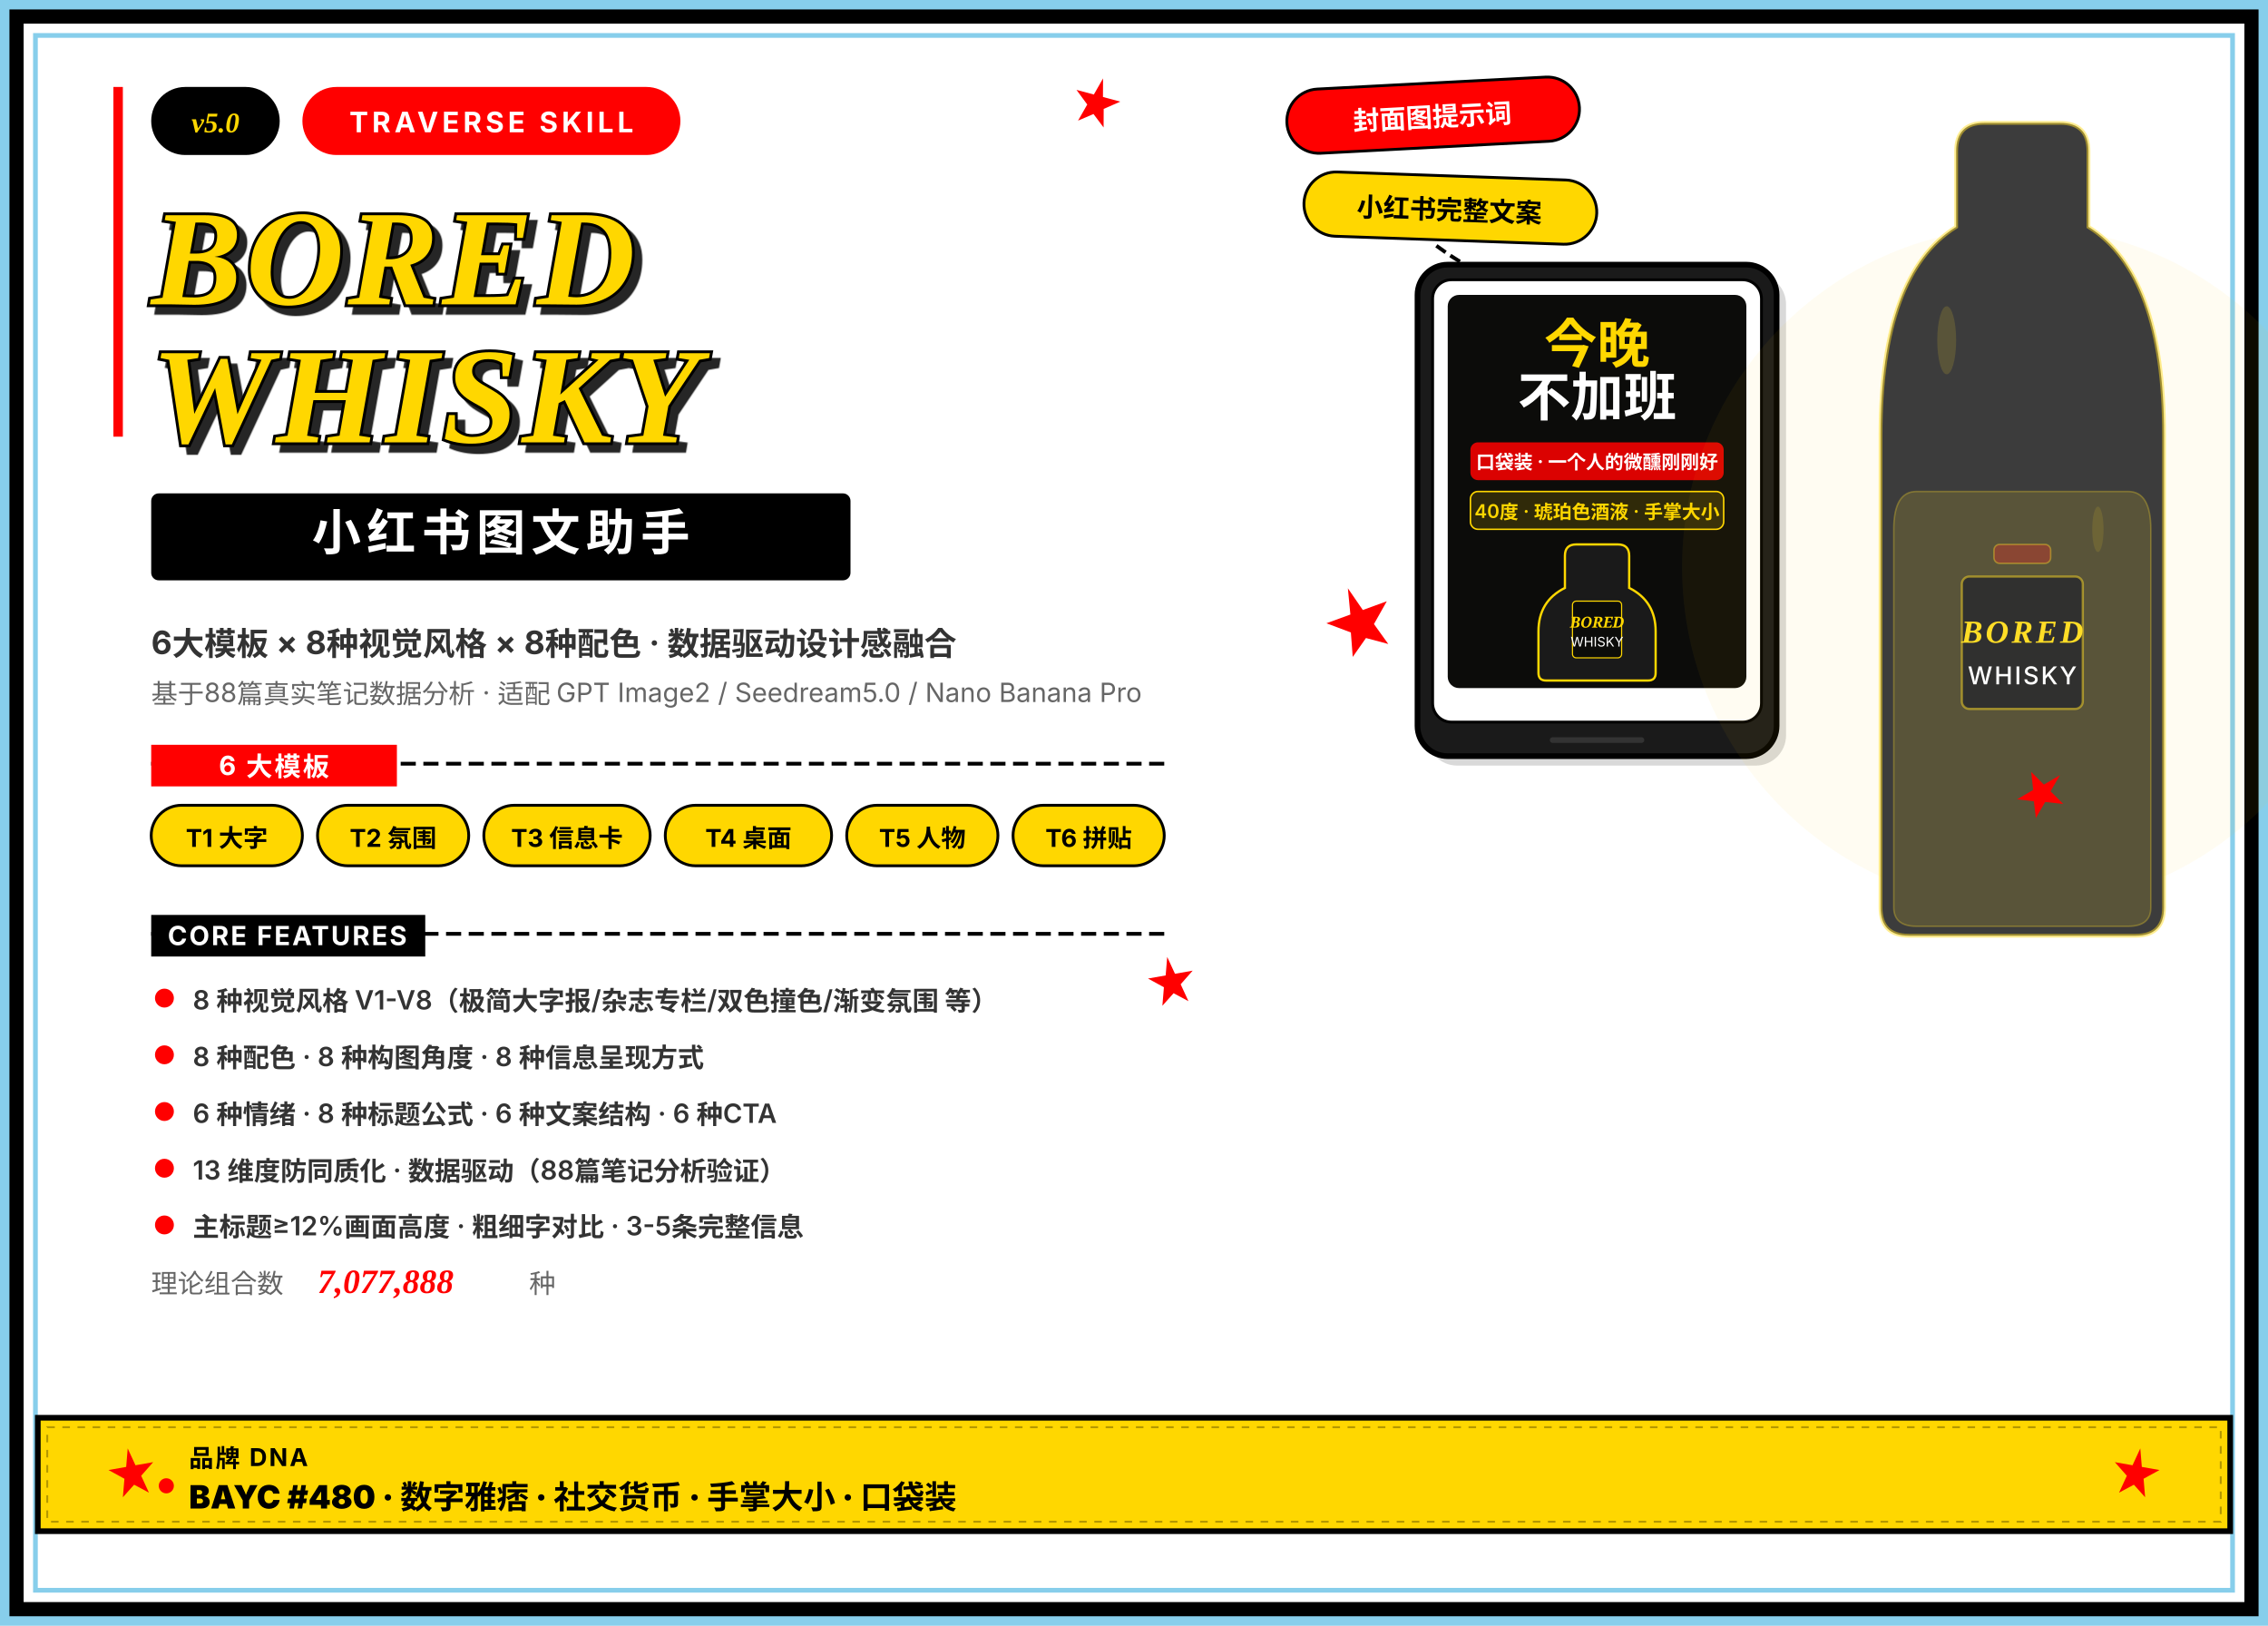
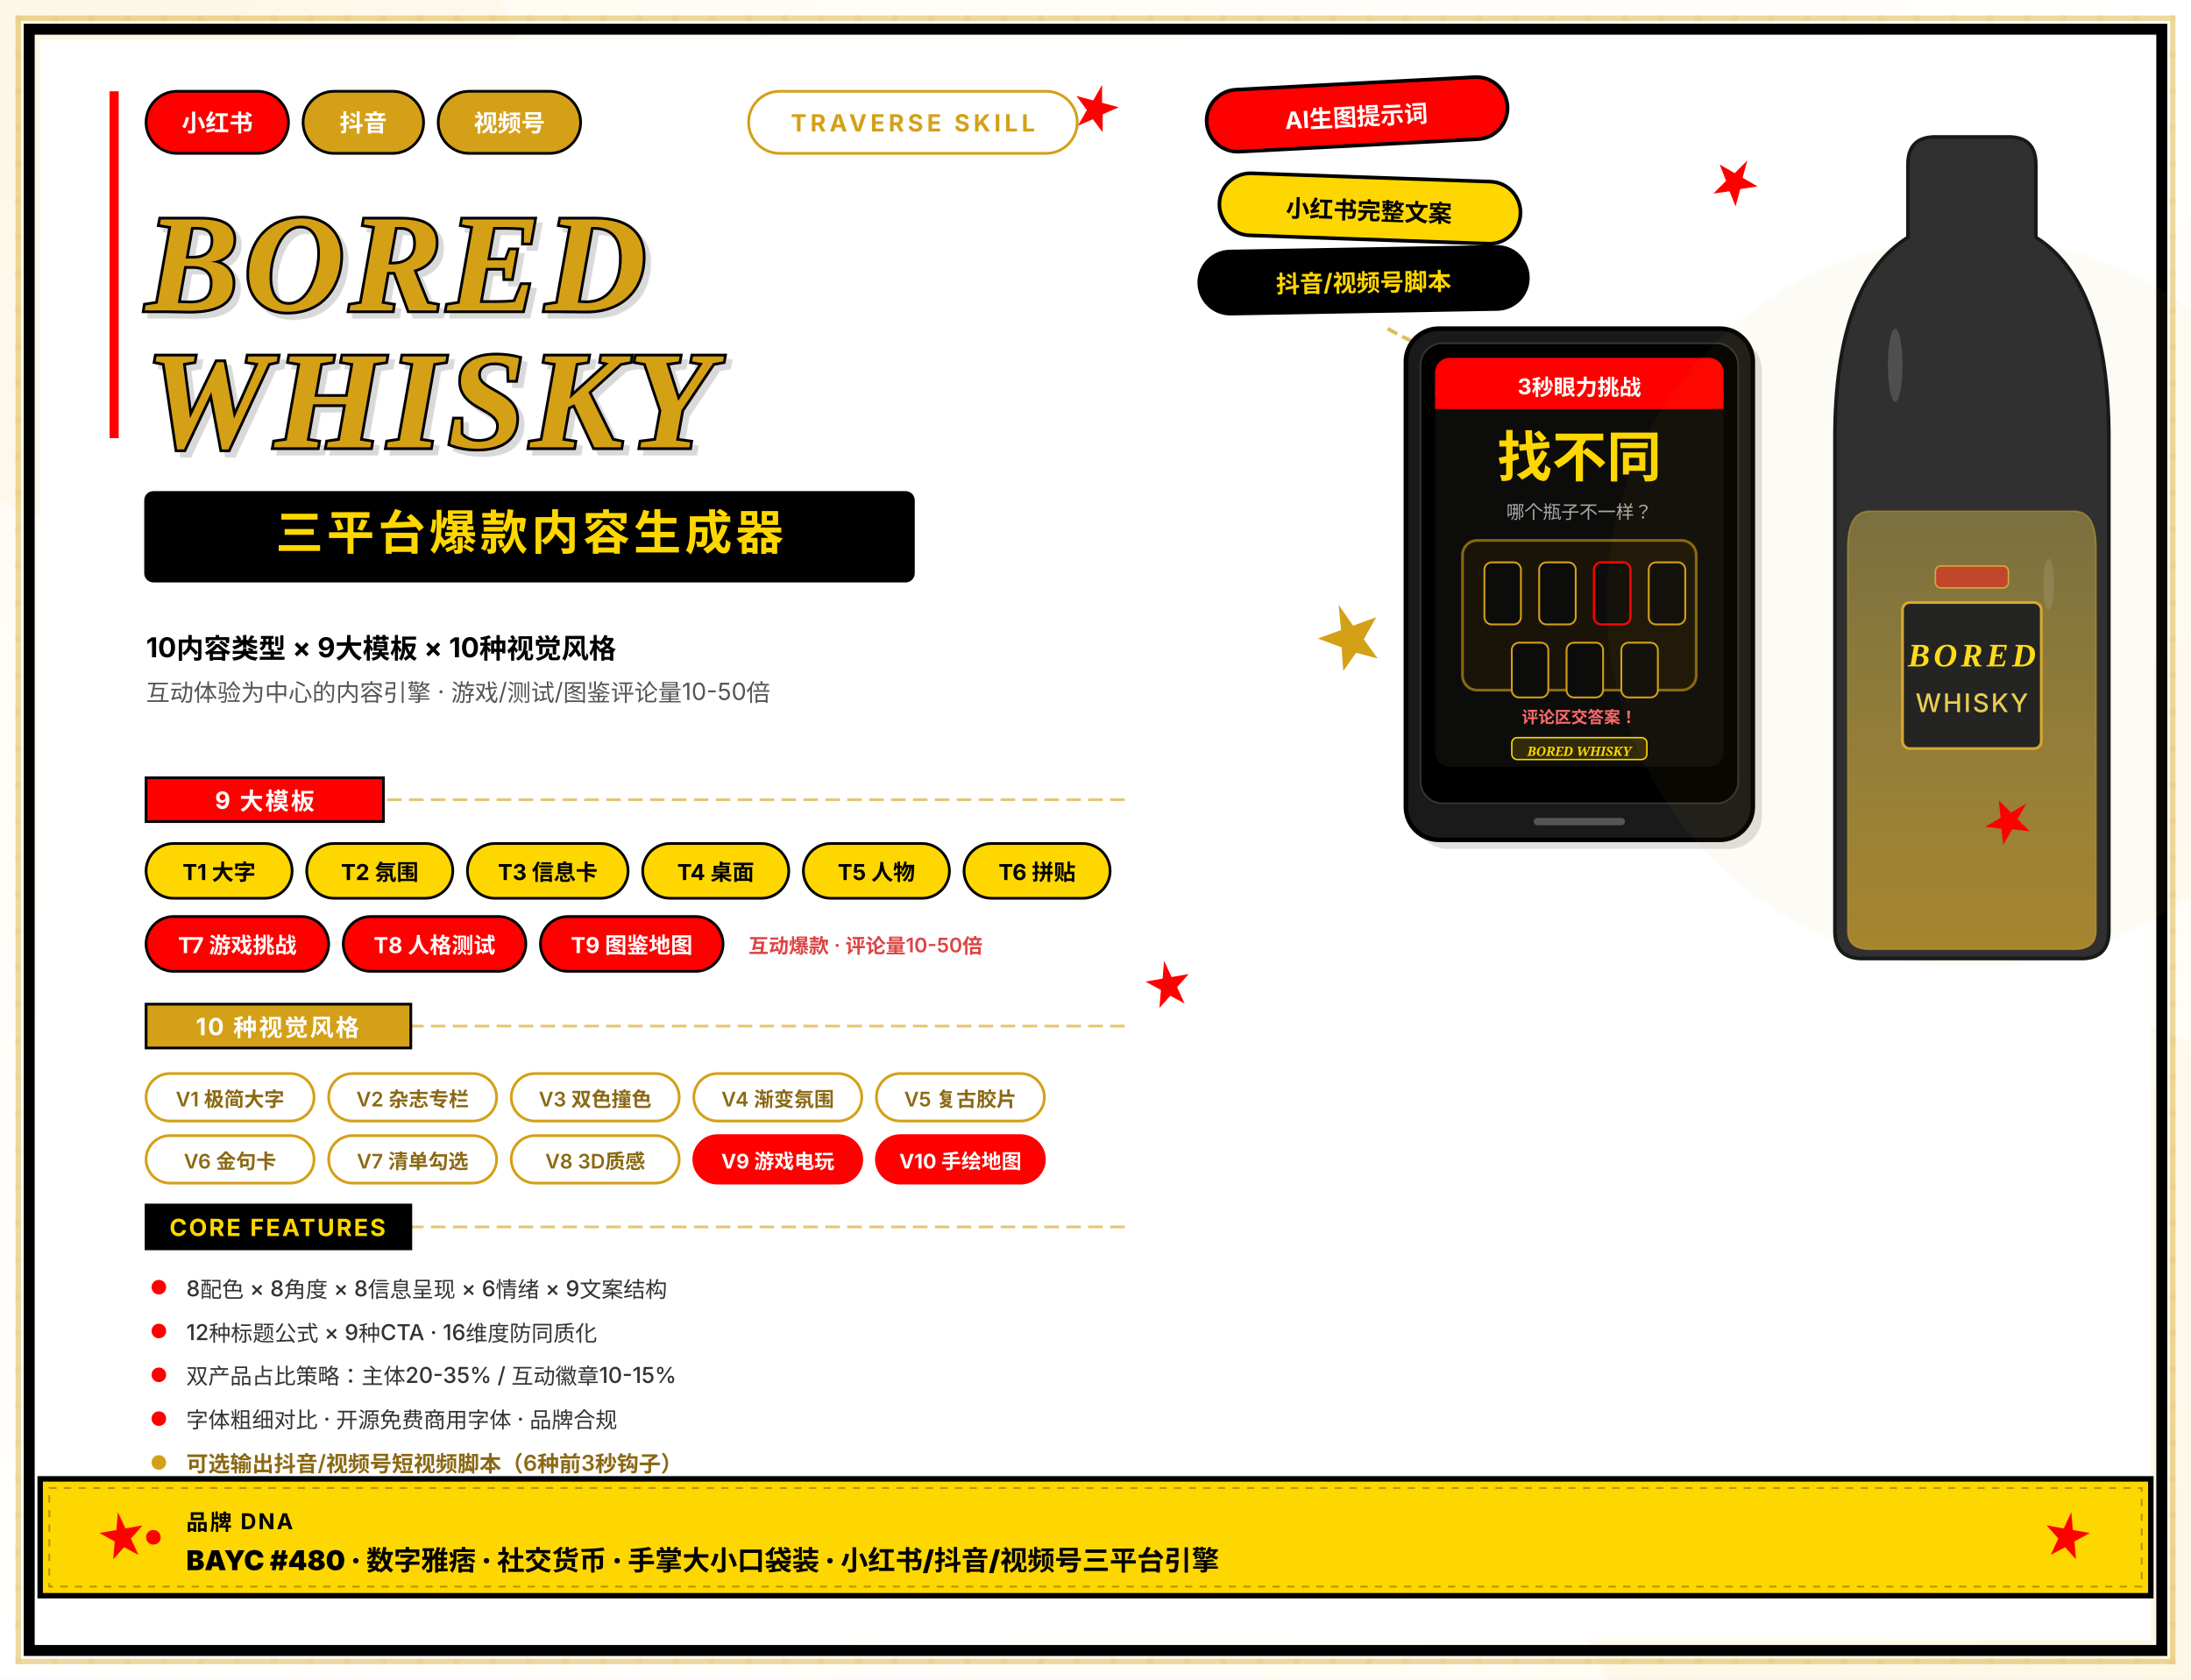
- <svg xmlns="http://www.w3.org/2000/svg" width="1200" height="860" viewBox="0 0 1200 860" role="img" aria-labelledby="title desc">
+ <svg xmlns="http://www.w3.org/2000/svg" width="1200" height="920" viewBox="0 0 1200 920" role="img" aria-labelledby="title desc">
  <defs>
    <pattern id="dots" x="0" y="0" width="20" height="20" patternUnits="userSpaceOnUse">
-       <circle cx="10" cy="10" r="3.5" fill="#000" opacity="0.1" />
+       <circle cx="10" cy="10" r="2" fill="#D4A017" opacity="0.1" />
    </pattern>
+     <linearGradient id="whisky-bg" x1="0%" y1="0%" x2="100%" y2="100%">
+       <stop offset="0%" stop-color="#FFFBF0" />
+       <stop offset="50%" stop-color="#fff" />
+       <stop offset="100%" stop-color="#FFFBF0" />
+     </linearGradient>
+     <linearGradient id="liquid" x1="0%" y1="0%" x2="0%" y2="100%">
+       <stop offset="0%" stop-color="#E8C840" stop-opacity="0.4" />
+       <stop offset="100%" stop-color="#D4A017" stop-opacity="0.7" />
+     </linearGradient>
    <filter id="comic-shadow" x="-10%" y="-10%" width="130%" height="130%">
-       <feDropShadow dx="4" dy="4" stdDeviation="0" flood-color="#000" flood-opacity="0.85" />
+       <feDropShadow dx="3" dy="3" stdDeviation="0" flood-color="#000" flood-opacity="0.15" />
    </filter>
    <path id="star-s" d="M0,-14 L2.5,-4.5 L12,-4.5 L4.5,1.5 L7,11 L0,5.5 L-7,11 L-4.5,1.5 L-12,-4.5 L-2.5,-4.5 Z" fill="#FF0000" />
-     <path id="star-l" d="M0,-20 L3.5,-6.5 L17,-6.5 L6.5,2.5 L10,15 L0,8 L-10,15 L-6.5,2.5 L-17,-6.5 L-3.5,-6.5 Z" fill="#FF0000" />
+     <path id="star-l" d="M0,-20 L3.5,-6.5 L17,-6.5 L6.5,2.5 L10,15 L0,8 L-10,15 L-6.5,2.5 L-17,-6.5 L-3.5,-6.5 Z" fill="#D4A017" />
  </defs>
-   <rect width="1200" height="860" fill="#87CEEB" />
-   <rect width="1200" height="860" fill="url(#dots)" />
-   <rect x="10" y="10" width="1180" height="840" rx="0" fill="none" stroke="#000" stroke-width="10" />
-   <rect x="15" y="15" width="1170" height="830" rx="0" fill="none" stroke="#fff" stroke-width="5" />
-   <rect x="20" y="20" width="1160" height="820" rx="0" fill="#fff" />
-   <g transform="translate(60, 46)">
-     <rect x="0" y="0" width="5" height="185" fill="#FF0000" />
-     <rect x="20" y="0" width="68" height="36" rx="18" fill="#000" />
-     <text x="54" y="24" font-family="Georgia, 'Times New Roman', serif" font-size="15" font-style="italic" font-weight="900" fill="#FFD700" text-anchor="middle">v5.0</text>
-     <rect x="100" y="0" width="200" height="36" rx="18" fill="#FF0000" />
-     <text x="200" y="24" font-family="-apple-system, BlinkMacSystemFont, PingFang SC, sans-serif" font-size="15" fill="#fff" text-anchor="middle" font-weight="700" letter-spacing="2">TRAVERSE SKILL</text>
+   <rect width="1200" height="920" fill="url(#whisky-bg)" />
+   <rect width="1200" height="920" fill="url(#dots)" />
+   <circle cx="100" cy="100" r="200" fill="#D4A017" opacity="0.05" />
+   <circle cx="1100" cy="800" r="250" fill="#D4A017" opacity="0.05" />
+   <rect x="10" y="10" width="1180" height="900" rx="0" fill="none" stroke="#D4A017" stroke-width="3" opacity="0.4" />
+   <rect x="16" y="16" width="1168" height="888" rx="0" fill="none" stroke="#000" stroke-width="6" />
+   <rect x="22" y="22" width="1156" height="876" rx="0" fill="#fff" />
+   <g transform="translate(60, 50)">
+     <rect x="0" y="0" width="5" height="190" fill="#FF0000" />
+     <rect x="20" y="0" width="78" height="34" rx="17" fill="#FF0000" stroke="#000" stroke-width="1.5" />
+     <text x="59" y="22" font-family="-apple-system, BlinkMacSystemFont, PingFang SC, sans-serif" font-size="13" fill="#fff" text-anchor="middle" font-weight="700">小红书</text>
+     <rect x="106" y="0" width="66" height="34" rx="17" fill="#D4A017" stroke="#000" stroke-width="1.5" />
+     <text x="139" y="22" font-family="-apple-system, BlinkMacSystemFont, PingFang SC, sans-serif" font-size="13" fill="#fff" text-anchor="middle" font-weight="700">抖音</text>
+     <rect x="180" y="0" width="78" height="34" rx="17" fill="#D4A017" stroke="#000" stroke-width="1.5" />
+     <text x="219" y="22" font-family="-apple-system, BlinkMacSystemFont, PingFang SC, sans-serif" font-size="13" fill="#fff" text-anchor="middle" font-weight="700">视频号</text>
+     <rect x="350" y="0" width="180" height="34" rx="17" fill="none" stroke="#D4A017" stroke-width="1.5" />
+     <text x="440" y="22" font-family="-apple-system, BlinkMacSystemFont, PingFang SC, sans-serif" font-size="13" fill="#D4A017" text-anchor="middle" font-weight="700" letter-spacing="2">TRAVERSE SKILL</text>
    <g filter="url(#comic-shadow)">
-       <text x="20" y="115" font-family="Georgia, 'Times New Roman', serif" font-size="72" font-style="italic" font-weight="900" fill="#FFD700" stroke="#000" stroke-width="3" paint-order="stroke" letter-spacing="2">BORED</text>
-       <text x="20" y="188" font-family="Georgia, 'Times New Roman', serif" font-size="72" font-style="italic" font-weight="900" fill="#FFD700" stroke="#000" stroke-width="3" paint-order="stroke" letter-spacing="2">WHISKY</text>
+       <text x="20" y="120" font-family="Georgia, 'Times New Roman', serif" font-size="76" font-style="italic" font-weight="900" fill="#D4A017" stroke="#000" stroke-width="3" paint-order="stroke" letter-spacing="3">BORED</text>
+       <text x="20" y="195" font-family="Georgia, 'Times New Roman', serif" font-size="76" font-style="italic" font-weight="900" fill="#D4A017" stroke="#000" stroke-width="3" paint-order="stroke" letter-spacing="3">WHISKY</text>
    </g>
-     <rect x="20" y="215" width="370" height="46" rx="4" fill="#000" />
-     <text x="205" y="245" font-family="-apple-system, BlinkMacSystemFont, PingFang SC, sans-serif" font-size="26" fill="#fff" text-anchor="middle" font-weight="700" letter-spacing="3">小红书图文助手</text>
-     <text x="20" y="300" font-family="-apple-system, BlinkMacSystemFont, PingFang SC, sans-serif" font-size="17" fill="#333" font-weight="700">6大模板 × 8种视觉风格 × 8种配色 · 数据驱动设计感融合</text>
-     <text x="20" y="326" font-family="-apple-system, BlinkMacSystemFont, PingFang SC, sans-serif" font-size="14" fill="#666">基于88篇真实笔记数据分析 · 适配 GPT Image2 / Seedream5.0 / Nano Banana Pro</text>
-     <line x1="20" y1="358" x2="560" y2="358" stroke="#000" stroke-width="2" stroke-dasharray="8 4" />
-     <rect x="20" y="348" width="130" height="22" fill="#FF0000" />
-     <text x="85" y="364" font-family="-apple-system, BlinkMacSystemFont, PingFang SC, sans-serif" font-size="14" fill="#fff" text-anchor="middle" font-weight="700" letter-spacing="1">6 大模板</text>
-     <g transform="translate(20, 380)">
-       <rect x="0" y="0" width="80" height="32" rx="16" fill="#FFD700" stroke="#000" stroke-width="1.5" />
-       <text x="40" y="22" font-family="-apple-system, BlinkMacSystemFont, PingFang SC, sans-serif" font-size="13" fill="#000" text-anchor="middle" font-weight="700">T1 大字</text>
-       <rect x="88" y="0" width="80" height="32" rx="16" fill="#FFD700" stroke="#000" stroke-width="1.5" />
-       <text x="128" y="22" font-family="-apple-system, BlinkMacSystemFont, PingFang SC, sans-serif" font-size="13" fill="#000" text-anchor="middle" font-weight="700">T2 氛围</text>
-       <rect x="176" y="0" width="88" height="32" rx="16" fill="#FFD700" stroke="#000" stroke-width="1.5" />
-       <text x="220" y="22" font-family="-apple-system, BlinkMacSystemFont, PingFang SC, sans-serif" font-size="13" fill="#000" text-anchor="middle" font-weight="700">T3 信息卡</text>
-       <rect x="272" y="0" width="88" height="32" rx="16" fill="#FFD700" stroke="#000" stroke-width="1.5" />
-       <text x="316" y="22" font-family="-apple-system, BlinkMacSystemFont, PingFang SC, sans-serif" font-size="13" fill="#000" text-anchor="middle" font-weight="700">T4 桌面</text>
-       <rect x="368" y="0" width="80" height="32" rx="16" fill="#FFD700" stroke="#000" stroke-width="1.5" />
-       <text x="408" y="22" font-family="-apple-system, BlinkMacSystemFont, PingFang SC, sans-serif" font-size="13" fill="#000" text-anchor="middle" font-weight="700">T5 人物</text>
-       <rect x="456" y="0" width="80" height="32" rx="16" fill="#FFD700" stroke="#000" stroke-width="1.5" />
-       <text x="496" y="22" font-family="-apple-system, BlinkMacSystemFont, PingFang SC, sans-serif" font-size="13" fill="#000" text-anchor="middle" font-weight="700">T6 拼贴</text>
+     <rect x="20" y="220" width="420" height="48" rx="4" fill="#000" stroke="#000" stroke-width="2" />
+     <text x="230" y="251" font-family="-apple-system, BlinkMacSystemFont, PingFang SC, sans-serif" font-size="26" fill="#FFD700" text-anchor="middle" font-weight="900" letter-spacing="2">三平台爆款内容生成器</text>
+     <text x="20" y="310" font-family="-apple-system, BlinkMacSystemFont, PingFang SC, sans-serif" font-size="15" fill="#000" font-weight="700">10内容类型 × 9大模板 × 10种视觉风格</text>
+     <text x="20" y="334" font-family="-apple-system, BlinkMacSystemFont, PingFang SC, sans-serif" font-size="13" fill="#555">互动体验为中心的内容引擎 · 游戏/测试/图鉴评论量10-50倍</text>
+     <line x1="20" y1="388" x2="560" y2="388" stroke="#D4A017" stroke-width="1.5" stroke-dasharray="8 4" opacity="0.6" />
+     <rect x="20" y="376" width="130" height="24" fill="#FF0000" stroke="#000" stroke-width="1.5" />
+     <text x="85" y="393" font-family="-apple-system, BlinkMacSystemFont, PingFang SC, sans-serif" font-size="13" fill="#fff" text-anchor="middle" font-weight="700" letter-spacing="1">9 大模板</text>
+     <g transform="translate(20, 412)">
+       <rect x="0" y="0" width="80" height="30" rx="15" fill="#FFD700" stroke="#000" stroke-width="1.5" />
+       <text x="40" y="20" font-family="-apple-system, BlinkMacSystemFont, PingFang SC, sans-serif" font-size="12" fill="#000" text-anchor="middle" font-weight="700">T1 大字</text>
+       <rect x="88" y="0" width="80" height="30" rx="15" fill="#FFD700" stroke="#000" stroke-width="1.5" />
+       <text x="128" y="20" font-family="-apple-system, BlinkMacSystemFont, PingFang SC, sans-serif" font-size="12" fill="#000" text-anchor="middle" font-weight="700">T2 氛围</text>
+       <rect x="176" y="0" width="88" height="30" rx="15" fill="#FFD700" stroke="#000" stroke-width="1.5" />
+       <text x="220" y="20" font-family="-apple-system, BlinkMacSystemFont, PingFang SC, sans-serif" font-size="12" fill="#000" text-anchor="middle" font-weight="700">T3 信息卡</text>
+       <rect x="272" y="0" width="80" height="30" rx="15" fill="#FFD700" stroke="#000" stroke-width="1.5" />
+       <text x="312" y="20" font-family="-apple-system, BlinkMacSystemFont, PingFang SC, sans-serif" font-size="12" fill="#000" text-anchor="middle" font-weight="700">T4 桌面</text>
+       <rect x="360" y="0" width="80" height="30" rx="15" fill="#FFD700" stroke="#000" stroke-width="1.5" />
+       <text x="400" y="20" font-family="-apple-system, BlinkMacSystemFont, PingFang SC, sans-serif" font-size="12" fill="#000" text-anchor="middle" font-weight="700">T5 人物</text>
+       <rect x="448" y="0" width="80" height="30" rx="15" fill="#FFD700" stroke="#000" stroke-width="1.5" />
+       <text x="488" y="20" font-family="-apple-system, BlinkMacSystemFont, PingFang SC, sans-serif" font-size="12" fill="#000" text-anchor="middle" font-weight="700">T6 拼贴</text>
    </g>
-     <line x1="20" y1="448" x2="560" y2="448" stroke="#000" stroke-width="2" stroke-dasharray="8 4" />
-     <rect x="20" y="438" width="145" height="22" fill="#000" />
-     <text x="92" y="454" font-family="-apple-system, BlinkMacSystemFont, PingFang SC, sans-serif" font-size="14" fill="#fff" text-anchor="middle" font-weight="700" letter-spacing="1">CORE FEATURES</text>
-     <g transform="translate(20, 475)">
-       <circle cx="7" cy="7" r="5" fill="#FF0000" />
-       <text x="22" y="13" font-family="-apple-system, BlinkMacSystemFont, PingFang SC, sans-serif" font-size="14" fill="#333" font-weight="600">8 种视觉风格 V1-V8（极简大字报/杂志专栏/双色撞色/渐变氛围 等）</text>
-       <circle cx="7" cy="37" r="5" fill="#FF0000" />
-       <text x="22" y="43" font-family="-apple-system, BlinkMacSystemFont, PingFang SC, sans-serif" font-size="14" fill="#333" font-weight="600">8 种配色 · 8 种构图角度 · 8 种信息呈现方式</text>
-       <circle cx="7" cy="67" r="5" fill="#FF0000" />
-       <text x="22" y="73" font-family="-apple-system, BlinkMacSystemFont, PingFang SC, sans-serif" font-size="14" fill="#333" font-weight="600">6 种情绪 · 8 种标题公式 · 6 种文案结构 · 6 种CTA</text>
-       <circle cx="7" cy="97" r="5" fill="#FF0000" />
-       <text x="22" y="103" font-family="-apple-system, BlinkMacSystemFont, PingFang SC, sans-serif" font-size="14" fill="#333" font-weight="600">13 维度防同质化 · 数据驱动（88篇笔记分析验证）</text>
-       <circle cx="7" cy="127" r="5" fill="#FF0000" />
-       <text x="22" y="133" font-family="-apple-system, BlinkMacSystemFont, PingFang SC, sans-serif" font-size="14" fill="#333" font-weight="600">主标题≥12%画面高度 · 粗细字对比 · 3-5条完整信息</text>
+     <g transform="translate(20, 452)">
+       <rect x="0" y="0" width="100" height="30" rx="15" fill="#FF0000" stroke="#000" stroke-width="1.5" />
+       <text x="50" y="20" font-family="-apple-system, BlinkMacSystemFont, PingFang SC, sans-serif" font-size="12" fill="#fff" text-anchor="middle" font-weight="700">T7 游戏挑战</text>
+       <rect x="108" y="0" width="100" height="30" rx="15" fill="#FF0000" stroke="#000" stroke-width="1.5" />
+       <text x="158" y="20" font-family="-apple-system, BlinkMacSystemFont, PingFang SC, sans-serif" font-size="12" fill="#fff" text-anchor="middle" font-weight="700">T8 人格测试</text>
+       <rect x="216" y="0" width="100" height="30" rx="15" fill="#FF0000" stroke="#000" stroke-width="1.5" />
+       <text x="266" y="20" font-family="-apple-system, BlinkMacSystemFont, PingFang SC, sans-serif" font-size="12" fill="#fff" text-anchor="middle" font-weight="700">T9 图鉴地图</text>
+       <text x="330" y="20" font-family="-apple-system, BlinkMacSystemFont, PingFang SC, sans-serif" font-size="11" fill="#D44" font-weight="600">互动爆款 · 评论量10-50倍</text>
    </g>
-     <g transform="translate(20, 638)">
-       <text x="0" y="0" font-family="-apple-system, BlinkMacSystemFont, PingFang SC, sans-serif" font-size="14" fill="#666" font-weight="500">理论组合数</text>
-       <text x="88" y="0" font-family="Georgia, 'Times New Roman', serif" font-size="18" font-style="italic" font-weight="900" fill="#FF0000">7,077,888</text>
-       <text x="200" y="0" font-family="-apple-system, BlinkMacSystemFont, PingFang SC, sans-serif" font-size="14" fill="#666" font-weight="500">种</text>
+     <line x1="20" y1="512" x2="560" y2="512" stroke="#D4A017" stroke-width="1.5" stroke-dasharray="8 4" opacity="0.6" />
+     <rect x="20" y="500" width="145" height="24" fill="#D4A017" stroke="#000" stroke-width="1.5" />
+     <text x="92" y="517" font-family="-apple-system, BlinkMacSystemFont, PingFang SC, sans-serif" font-size="13" fill="#fff" text-anchor="middle" font-weight="700" letter-spacing="1">10 种视觉风格</text>
+     <g transform="translate(20, 538)">
+       <rect x="0" y="0" width="92" height="26" rx="13" fill="#fff" stroke="#D4A017" stroke-width="1.5" />
+       <text x="46" y="18" font-family="-apple-system, sans-serif" font-size="11" fill="#8B6914" text-anchor="middle" font-weight="600">V1 极简大字</text>
+       <rect x="100" y="0" width="92" height="26" rx="13" fill="#fff" stroke="#D4A017" stroke-width="1.5" />
+       <text x="146" y="18" font-family="-apple-system, sans-serif" font-size="11" fill="#8B6914" text-anchor="middle" font-weight="600">V2 杂志专栏</text>
+       <rect x="200" y="0" width="92" height="26" rx="13" fill="#fff" stroke="#D4A017" stroke-width="1.5" />
+       <text x="246" y="18" font-family="-apple-system, sans-serif" font-size="11" fill="#8B6914" text-anchor="middle" font-weight="600">V3 双色撞色</text>
+       <rect x="300" y="0" width="92" height="26" rx="13" fill="#fff" stroke="#D4A017" stroke-width="1.5" />
+       <text x="346" y="18" font-family="-apple-system, sans-serif" font-size="11" fill="#8B6914" text-anchor="middle" font-weight="600">V4 渐变氛围</text>
+       <rect x="400" y="0" width="92" height="26" rx="13" fill="#fff" stroke="#D4A017" stroke-width="1.5" />
+       <text x="446" y="18" font-family="-apple-system, sans-serif" font-size="11" fill="#8B6914" text-anchor="middle" font-weight="600">V5 复古胶片</text>
+       <rect x="0" y="34" width="92" height="26" rx="13" fill="#fff" stroke="#D4A017" stroke-width="1.5" />
+       <text x="46" y="52" font-family="-apple-system, sans-serif" font-size="11" fill="#8B6914" text-anchor="middle" font-weight="600">V6 金句卡</text>
+       <rect x="100" y="34" width="92" height="26" rx="13" fill="#fff" stroke="#D4A017" stroke-width="1.5" />
+       <text x="146" y="52" font-family="-apple-system, sans-serif" font-size="11" fill="#8B6914" text-anchor="middle" font-weight="600">V7 清单勾选</text>
+       <rect x="200" y="34" width="92" height="26" rx="13" fill="#fff" stroke="#D4A017" stroke-width="1.5" />
+       <text x="246" y="52" font-family="-apple-system, sans-serif" font-size="11" fill="#8B6914" text-anchor="middle" font-weight="600">V8 3D质感</text>
+       <rect x="300" y="34" width="92" height="26" rx="13" fill="#FF0000" stroke="#FF0000" stroke-width="1.5" />
+       <text x="346" y="52" font-family="-apple-system, sans-serif" font-size="11" fill="#fff" text-anchor="middle" font-weight="700">V9 游戏电玩</text>
+       <rect x="400" y="34" width="92" height="26" rx="13" fill="#FF0000" stroke="#FF0000" stroke-width="1.5" />
+       <text x="446" y="52" font-family="-apple-system, sans-serif" font-size="11" fill="#fff" text-anchor="middle" font-weight="700">V10 手绘地图</text>
+     </g>
+     <line x1="20" y1="622" x2="560" y2="622" stroke="#D4A017" stroke-width="1.5" stroke-dasharray="8 4" opacity="0.6" />
+     <rect x="20" y="610" width="145" height="24" fill="#000" stroke="#000" stroke-width="1.5" />
+     <text x="92" y="627" font-family="-apple-system, BlinkMacSystemFont, PingFang SC, sans-serif" font-size="13" fill="#FFD700" text-anchor="middle" font-weight="700" letter-spacing="1">CORE FEATURES</text>
+     <g transform="translate(20, 648)">
+       <circle cx="7" cy="7" r="4" fill="#FF0000" />
+       <text x="22" y="12" font-family="-apple-system, BlinkMacSystemFont, PingFang SC, sans-serif" font-size="12" fill="#333" font-weight="500">8配色 × 8角度 × 8信息呈现 × 6情绪 × 9文案结构</text>
+       <circle cx="7" cy="31" r="4" fill="#FF0000" />
+       <text x="22" y="36" font-family="-apple-system, BlinkMacSystemFont, PingFang SC, sans-serif" font-size="12" fill="#333" font-weight="500">12种标题公式 × 9种CTA · 16维度防同质化</text>
+       <circle cx="7" cy="55" r="4" fill="#FF0000" />
+       <text x="22" y="60" font-family="-apple-system, BlinkMacSystemFont, PingFang SC, sans-serif" font-size="12" fill="#333" font-weight="500">双产品占比策略：主体20-35% / 互动徽章10-15%</text>
+       <circle cx="7" cy="79" r="4" fill="#FF0000" />
+       <text x="22" y="84" font-family="-apple-system, BlinkMacSystemFont, PingFang SC, sans-serif" font-size="12" fill="#333" font-weight="500">字体粗细对比 · 开源免费商用字体 · 品牌合规</text>
+       <circle cx="7" cy="103" r="4" fill="#D4A017" />
+       <text x="22" y="108" font-family="-apple-system, BlinkMacSystemFont, PingFang SC, sans-serif" font-size="12" fill="#8B6914" font-weight="600">可选输出抖音/视频号短视频脚本（6种前3秒钩子）</text>
+     </g>
+     <g transform="translate(20, 775)">
+       <text x="0" y="0" font-family="-apple-system, BlinkMacSystemFont, PingFang SC, sans-serif" font-size="12" fill="#888" font-weight="500">组合空间超</text>
+       <text x="80" y="0" font-family="Georgia, 'Times New Roman', serif" font-size="20" font-style="italic" font-weight="900" fill="#FF0000">8000万</text>
+       <text x="165" y="0" font-family="-apple-system, BlinkMacSystemFont, PingFang SC, sans-serif" font-size="12" fill="#888" font-weight="500">种独特内容</text>
    </g>
  </g>
-   <g transform="translate(680, 48)">
-     <rect x="0" y="0" width="155" height="34" rx="17" fill="#FF0000" stroke="#000" stroke-width="1.5" transform="rotate(-3)" />
-     <text x="77" y="23" font-family="-apple-system, BlinkMacSystemFont, PingFang SC, sans-serif" font-size="14" fill="#fff" text-anchor="middle" font-weight="700" transform="rotate(-3)">封面图提示词</text>
-     <rect x="12" y="42" width="155" height="34" rx="17" fill="#FFD700" stroke="#000" stroke-width="1.5" transform="rotate(2)" />
-     <text x="89" y="65" font-family="-apple-system, BlinkMacSystemFont, PingFang SC, sans-serif" font-size="14" fill="#000" text-anchor="middle" font-weight="700" transform="rotate(2)">小红书完整文案</text>
-     <path d="M80 82 Q145 130 225 100" stroke="#000" stroke-width="2" fill="none" stroke-dasharray="6 3" />
-     <circle cx="225" cy="100" r="5" fill="#FF0000" stroke="#000" stroke-width="1.5" />
+   <g transform="translate(660, 50)">
+     <rect x="0" y="0" width="165" height="34" rx="17" fill="#FF0000" stroke="#000" stroke-width="2" transform="rotate(-3)" />
+     <text x="82" y="23" font-family="-apple-system, BlinkMacSystemFont, PingFang SC, sans-serif" font-size="13" fill="#fff" text-anchor="middle" font-weight="700" transform="rotate(-3)">AI生图提示词</text>
+     <rect x="10" y="44" width="165" height="34" rx="17" fill="#FFD700" stroke="#000" stroke-width="2" transform="rotate(2)" />
+     <text x="92" y="67" font-family="-apple-system, BlinkMacSystemFont, PingFang SC, sans-serif" font-size="13" fill="#000" text-anchor="middle" font-weight="700" transform="rotate(2)">小红书完整文案</text>
+     <rect x="-5" y="88" width="180" height="34" rx="17" fill="#000" stroke="#000" stroke-width="2" transform="rotate(-1)" />
+     <text x="85" y="111" font-family="-apple-system, BlinkMacSystemFont, PingFang SC, sans-serif" font-size="13" fill="#FFD700" text-anchor="middle" font-weight="700" transform="rotate(-1)">抖音/视频号脚本</text>
+     <path d="M100 130 Q170 170 250 140" stroke="#D4A017" stroke-width="2" fill="none" stroke-dasharray="6 3" opacity="0.7" />
+     <circle cx="250" cy="140" r="5" fill="#FF0000" stroke="#000" stroke-width="1.5" />
  </g>
-   <g transform="translate(750, 140)">
-     <rect x="5" y="5" width="190" height="260" rx="16" fill="#000" opacity="0.15" />
-     <rect x="0" y="0" width="190" height="260" rx="16" fill="#1a1a1a" stroke="#000" stroke-width="3" />
-     <rect x="8" y="8" width="174" height="234" rx="10" fill="#fff" stroke="#000" stroke-width="1.5" />
+   <g transform="translate(770, 180)">
+     <rect x="5" y="5" width="190" height="280" rx="18" fill="#000" opacity="0.12" />
+     <rect x="0" y="0" width="190" height="280" rx="18" fill="#1a1a1a" stroke="#000" stroke-width="2.5" />
+     <rect x="8" y="8" width="174" height="252" rx="12" fill="#000" stroke="#333" stroke-width="1" />
    <g transform="translate(16, 16)">
-       <rect x="0" y="0" width="158" height="208" rx="6" fill="#0c0c0a" />
-       <text x="79" y="36" font-family="-apple-system, BlinkMacSystemFont, PingFang SC, sans-serif" font-size="28" fill="#FFD700" text-anchor="middle" font-weight="900">今晚</text>
-       <text x="79" y="64" font-family="-apple-system, BlinkMacSystemFont, PingFang SC, sans-serif" font-size="28" fill="#fff" text-anchor="middle" font-weight="900">不加班</text>
-       <rect x="12" y="78" width="134" height="20" rx="4" fill="#FF0000" fill-opacity="0.85" />
-       <text x="79" y="92" font-family="-apple-system, sans-serif" font-size="10" fill="#fff" text-anchor="middle" font-weight="700">口袋装 · 一个人的微醺刚刚好</text>
-       <rect x="12" y="104" width="134" height="20" rx="4" fill="#FFD700" fill-opacity="0.15" stroke="#FFD700" stroke-width="0.8" />
-       <text x="79" y="118" font-family="-apple-system, sans-serif" font-size="10" fill="#FFD700" text-anchor="middle" font-weight="600">40度 · 琥珀色酒液 · 手掌大小</text>
-       <path d="M62 155 L62 138 Q62 132 68 132 L90 132 Q96 132 96 138 L96 155 Q110 162 110 178 L110 200 Q110 204 106 204 L52 204 Q48 204 48 200 L48 178 Q48 162 62 155 Z" fill="#1a1a1a" stroke="#FFD700" stroke-width="1.2" />
-       <rect x="66" y="162" width="26" height="30" rx="2" fill="#0c0c0a" stroke="#FFD700" stroke-width="0.6" />
-       <text x="79" y="176" font-family="Georgia, serif" font-size="8" font-style="italic" font-weight="900" fill="#FFD700" text-anchor="middle">BORED</text>
-       <text x="79" y="186" font-family="-apple-system, sans-serif" font-size="7" fill="#fff" text-anchor="middle">WHISKY</text>
+       <rect x="0" y="0" width="158" height="224" rx="8" fill="#0c0c0a" />
+       <rect x="0" y="0" width="158" height="28" rx="8" fill="#FF0000" />
+       <rect x="0" y="18" width="158" height="10" fill="#FF0000" />
+       <text x="79" y="20" font-family="-apple-system, BlinkMacSystemFont, PingFang SC, sans-serif" font-size="12" fill="#fff" text-anchor="middle" font-weight="700">3秒眼力挑战</text>
+       <text x="79" y="65" font-family="-apple-system, BlinkMacSystemFont, PingFang SC, sans-serif" font-size="30" fill="#FFD700" text-anchor="middle" font-weight="900">找不同</text>
+       <text x="79" y="88" font-family="-apple-system, sans-serif" font-size="10" fill="#aaa" text-anchor="middle">哪个瓶子不一样？</text>
+       <rect x="15" y="100" width="128" height="82" rx="8" fill="#1a1408" stroke="#D4A017" stroke-width="1.5" stroke-opacity="0.6" />
+       <g transform="translate(27, 112)">
+         <rect x="0" y="0" width="20" height="34" rx="4" fill="#0c0c0a" stroke="#D4A017" stroke-width="1" />
+         <rect x="30" y="0" width="20" height="34" rx="4" fill="#0c0c0a" stroke="#D4A017" stroke-width="1" />
+         <rect x="60" y="0" width="20" height="34" rx="4" fill="#0c0c0a" stroke="#FF0000" stroke-width="1.2" />
+         <rect x="90" y="0" width="20" height="34" rx="4" fill="#0c0c0a" stroke="#D4A017" stroke-width="1" />
+         <rect x="15" y="44" width="20" height="30" rx="4" fill="#0c0c0a" stroke="#D4A017" stroke-width="1" />
+         <rect x="45" y="44" width="20" height="30" rx="4" fill="#0c0c0a" stroke="#D4A017" stroke-width="1" />
+         <rect x="75" y="44" width="20" height="30" rx="4" fill="#0c0c0a" stroke="#D4A017" stroke-width="1" />
+       </g>
+       <text x="79" y="200" font-family="-apple-system, sans-serif" font-size="9" fill="#FF6B6B" text-anchor="middle" font-weight="600">评论区交答案！</text>
+       <rect x="42" y="208" width="74" height="12" rx="3" fill="#FFD700" fill-opacity="0.15" stroke="#FFD700" stroke-width="0.8" />
+       <text x="79" y="218" font-family="Georgia, serif" font-size="7" font-style="italic" font-weight="900" fill="#FFD700" text-anchor="middle">BORED WHISKY</text>
    </g>
-     <rect x="70" y="250" width="50" height="3" rx="1.5" fill="#333" />
+     <rect x="70" y="268" width="50" height="4" rx="2" fill="#555" />
  </g>
-   <g transform="translate(980, 60)" opacity="0.85">
-     <circle cx="90" cy="240" r="180" fill="#FFD700" fill-opacity="0.06" />
-     <path d="M55 60 L55 20 Q55 5 70 5 L110 5 Q125 5 125 20 L125 60 Q165 85 165 170 L165 420 Q165 435 150 435 L30 435 Q15 435 15 420 L15 170 Q15 85 55 60 Z" fill="#1a1a1a" stroke="#FFD700" stroke-width="2" stroke-opacity="0.5" />
-     <path d="M22 220 Q22 200 34 200 L146 200 Q158 200 158 220 L158 420 Q158 430 146 430 L34 430 Q22 430 22 420 Z" fill="#FFD700" fill-opacity="0.15" stroke="#FFD700" stroke-width="0.8" stroke-opacity="0.3" />
-     <rect x="58" y="245" width="64" height="70" rx="4" fill="#0c0c0a" stroke="#FFD700" stroke-width="1.2" stroke-opacity="0.5" />
-     <text x="90" y="280" font-family="Georgia, 'Times New Roman', serif" font-size="17" font-style="italic" font-weight="900" fill="#FFD700" text-anchor="middle" letter-spacing="1.5">BORED</text>
-     <text x="90" y="302" font-family="-apple-system, sans-serif" font-size="13" fill="#fff" text-anchor="middle" font-weight="500" letter-spacing="1">WHISKY</text>
-     <rect x="75" y="228" width="30" height="10" rx="3" fill="#FF0000" fill-opacity="0.3" stroke="#FFD700" stroke-width="0.8" stroke-opacity="0.4" />
-     <ellipse cx="50" cy="120" rx="5" ry="18" fill="#FFD700" fill-opacity="0.15" />
-     <ellipse cx="130" cy="220" rx="3" ry="12" fill="#FFD700" fill-opacity="0.12" />
+   <g transform="translate(990, 70)" opacity="0.9">
+     <circle cx="90" cy="260" r="200" fill="#D4A017" fill-opacity="0.05" />
+     <path d="M55 60 L55 20 Q55 5 70 5 L110 5 Q125 5 125 20 L125 60 Q165 85 165 170 L165 440 Q165 455 150 455 L30 455 Q15 455 15 440 L15 170 Q15 85 55 60 Z" fill="#1a1a1a" stroke="#000" stroke-width="2" />
+     <path d="M22 230 Q22 210 34 210 L146 210 Q158 210 158 230 L158 440 Q158 450 146 450 L34 450 Q22 450 22 440 Z" fill="url(#liquid)" stroke="#D4A017" stroke-width="0.8" stroke-opacity="0.5" />
+     <rect x="52" y="260" width="76" height="80" rx="4" fill="#0c0c0a" stroke="#D4A017" stroke-width="1.5" />
+     <text x="90" y="295" font-family="Georgia, 'Times New Roman', serif" font-size="18" font-style="italic" font-weight="900" fill="#FFD700" text-anchor="middle" letter-spacing="2">BORED</text>
+     <text x="90" y="320" font-family="-apple-system, sans-serif" font-size="14" fill="#E8C840" text-anchor="middle" font-weight="500" letter-spacing="1">WHISKY</text>
+     <rect x="70" y="240" width="40" height="12" rx="3" fill="#FF0000" fill-opacity="0.5" stroke="#D4A017" stroke-width="0.8" />
+     <ellipse cx="48" cy="130" rx="4" ry="20" fill="#fff" fill-opacity="0.15" />
+     <ellipse cx="132" cy="250" rx="3" ry="14" fill="#fff" fill-opacity="0.1" />
  </g>
-   <g transform="translate(580, 55)">
+   <g transform="translate(600, 60)">
    <use href="#star-s" x="0" y="0" transform="rotate(15)" />
  </g>
-   <g transform="translate(720, 330)">
+   <g transform="translate(740, 350)">
    <use href="#star-l" x="0" y="0" transform="rotate(-20)" />
  </g>
-   <g transform="translate(1080, 420)">
+   <g transform="translate(1100, 450)">
    <use href="#star-s" x="0" y="0" transform="rotate(45)" />
  </g>
-   <g transform="translate(620, 520)">
+   <g transform="translate(640, 540)">
    <use href="#star-s" x="0" y="0" transform="rotate(-10)" />
  </g>
-   <g transform="translate(20, 750)">
-     <rect x="0" y="0" width="1160" height="60" fill="#FFD700" stroke="#000" stroke-width="3" />
-     <rect x="5" y="5" width="1150" height="50" fill="none" stroke="#000" stroke-width="1" stroke-dasharray="4 4" opacity="0.3" />
-     <use href="#star-s" x="50" y="30" transform="rotate(-10 50 30)" />
-     <use href="#star-s" x="1110" y="30" transform="rotate(10 1110 30)" />
-     <text x="80" y="26" font-family="-apple-system, BlinkMacSystemFont, PingFang SC, sans-serif" font-size="13" fill="#000" font-weight="700" letter-spacing="1">品牌 DNA</text>
-     <text x="80" y="48" font-family="-apple-system, BlinkMacSystemFont, PingFang SC, sans-serif" font-size="17" fill="#000" font-weight="900">BAYC #480 · 数字雅痞 · 社交货币 · 手掌大小 · 口袋装</text>
-     <circle cx="68" cy="36" r="4" fill="#FF0000" />
+   <g transform="translate(950, 100)">
+     <use href="#star-s" x="0" y="0" transform="rotate(30)" />
+   </g>
+   <g transform="translate(22, 810)">
+     <rect x="0" y="0" width="1156" height="64" fill="#FFD700" stroke="#000" stroke-width="3" />
+     <rect x="5" y="5" width="1146" height="54" fill="none" stroke="#000" stroke-width="1" stroke-dasharray="4 4" opacity="0.3" />
+     <use href="#star-s" x="45" y="32" transform="rotate(-10 45 32)" />
+     <use href="#star-s" x="1110" y="32" transform="rotate(10 1110 32)" />
+     <circle cx="62" cy="32" r="4" fill="#FF0000" />
+     <text x="80" y="28" font-family="-apple-system, BlinkMacSystemFont, PingFang SC, sans-serif" font-size="12" fill="#000" font-weight="700" letter-spacing="1">品牌 DNA</text>
+     <text x="80" y="50" font-family="-apple-system, BlinkMacSystemFont, PingFang SC, sans-serif" font-size="15" fill="#000" font-weight="900">BAYC #480 · 数字雅痞 · 社交货币 · 手掌大小口袋装 · 小红书/抖音/视频号三平台引擎</text>
  </g>
</svg>
